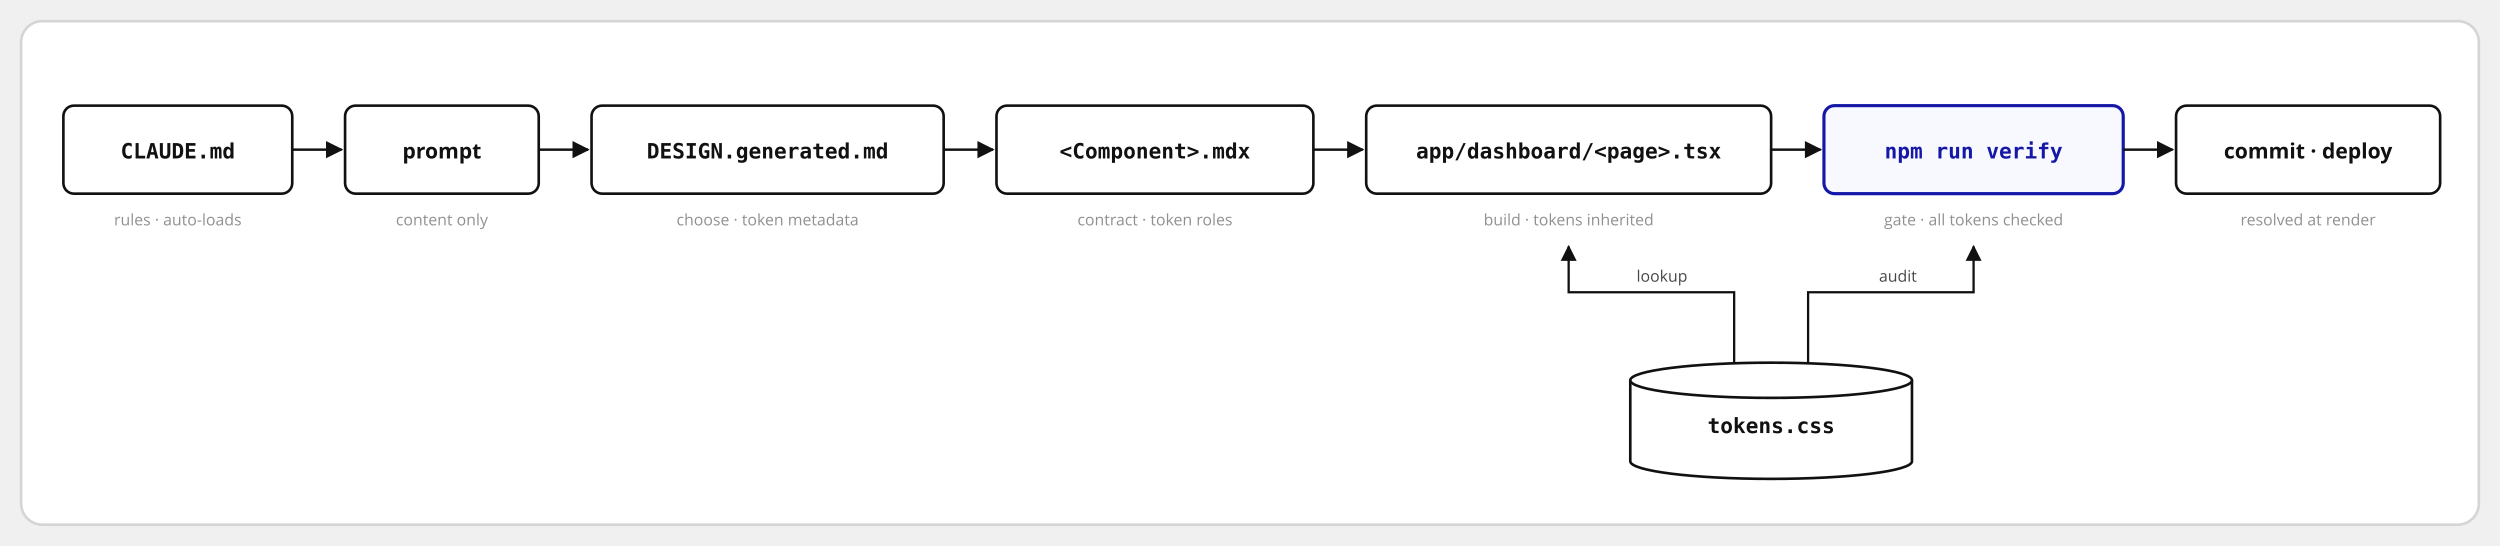
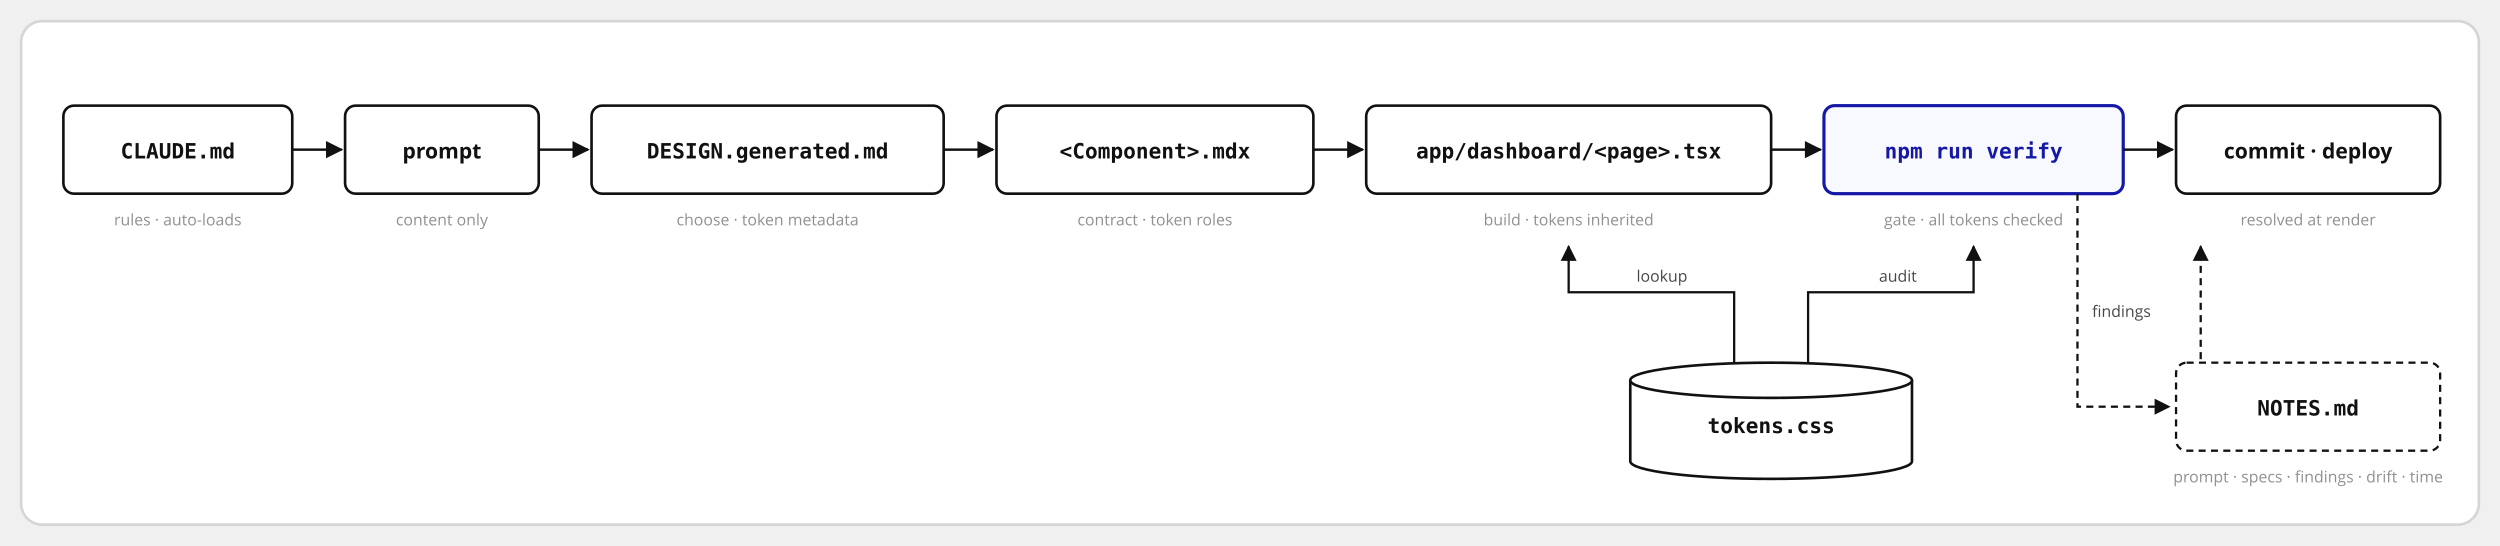
<svg xmlns="http://www.w3.org/2000/svg" viewBox="0 0 1420 310" font-family="'Open Sans', system-ui, sans-serif">
  <defs>
    <marker id="arr" viewBox="0 0 10 10" refX="9" refY="5" markerWidth="7" markerHeight="7" orient="auto-start-reverse">
      <path d="M 0 0 L 10 5 L 0 10 z" fill="#111" />
    </marker>
  </defs>
  <rect x="12" y="12" width="1396" height="286" rx="12" fill="#ffffff" stroke="#d5d5d5" stroke-width="1.5" />
  <rect x="36" y="60" width="130" height="50" rx="6" fill="#ffffff" stroke="#111" stroke-width="1.5" />
  <text x="101" y="90" font-size="12" font-weight="700" font-family="Menlo, monospace" fill="#111" text-anchor="middle">CLAUDE.md</text>
  <text x="101" y="128" font-size="9" fill="#909090" text-anchor="middle">rules · auto-loads</text>
  <path d="M166,85 L194,85" fill="none" stroke="#111" stroke-width="1.4" marker-end="url(#arr)" />
  <rect x="196" y="60" width="110" height="50" rx="6" fill="#ffffff" stroke="#111" stroke-width="1.5" />
  <text x="251" y="90" font-size="12" font-weight="700" fill="#111" text-anchor="middle">prompt</text>
  <text x="251" y="128" font-size="9" fill="#909090" text-anchor="middle">content only</text>
  <path d="M306,85 L334,85" fill="none" stroke="#111" stroke-width="1.4" marker-end="url(#arr)" />
  <rect x="336" y="60" width="200" height="50" rx="6" fill="#ffffff" stroke="#111" stroke-width="1.5" />
  <text x="436" y="90" font-size="12" font-weight="700" font-family="Menlo, monospace" fill="#111" text-anchor="middle">DESIGN.generated.md</text>
  <text x="436" y="128" font-size="9" fill="#909090" text-anchor="middle">choose · token metadata</text>
  <path d="M536,85 L564,85" fill="none" stroke="#111" stroke-width="1.4" marker-end="url(#arr)" />
  <rect x="566" y="60" width="180" height="50" rx="6" fill="#ffffff" stroke="#111" stroke-width="1.5" />
  <text x="656" y="90" font-size="12" font-weight="700" font-family="Menlo, monospace" fill="#111" text-anchor="middle">&lt;Component&gt;.mdx</text>
  <text x="656" y="128" font-size="9" fill="#909090" text-anchor="middle">contract · token roles</text>
  <path d="M746,85 L774,85" fill="none" stroke="#111" stroke-width="1.4" marker-end="url(#arr)" />
  <rect x="776" y="60" width="230" height="50" rx="6" fill="#ffffff" stroke="#111" stroke-width="1.5" />
  <text x="891" y="90" font-size="12" font-weight="700" font-family="Menlo, monospace" fill="#111" text-anchor="middle">app/dashboard/&lt;page&gt;.tsx</text>
  <text x="891" y="128" font-size="9" fill="#909090" text-anchor="middle">build · tokens inherited</text>
  <path d="M1006,85 L1034,85" fill="none" stroke="#111" stroke-width="1.4" marker-end="url(#arr)" />
  <rect x="1036" y="60" width="170" height="50" rx="6" fill="#f8f8ff" stroke="#1518a6" stroke-width="1.8" />
  <text x="1121" y="90" font-size="12" font-weight="700" font-family="Menlo, monospace" fill="#1518a6" text-anchor="middle">npm run verify</text>
  <text x="1121" y="128" font-size="9" fill="#909090" text-anchor="middle">gate · all tokens checked</text>
  <path d="M1206,85 L1234,85" fill="none" stroke="#111" stroke-width="1.4" marker-end="url(#arr)" />
  <rect x="1236" y="60" width="150" height="50" rx="6" fill="#ffffff" stroke="#111" stroke-width="1.5" />
  <text x="1311" y="90" font-size="12" font-weight="700" fill="#111" text-anchor="middle">commit · deploy</text>
  <text x="1311" y="128" font-size="9" fill="#909090" text-anchor="middle">resolved at render</text>
  <path d="M985,206 L985,166 L891,166 L891,140" fill="none" stroke="#111" stroke-width="1.3" marker-end="url(#arr)" />
  <text x="944" y="160" font-size="9" fill="#464646" text-anchor="middle">lookup</text>
  <path d="M1027,206 L1027,166 L1121,166 L1121,140" fill="none" stroke="#111" stroke-width="1.3" marker-end="url(#arr)" />
  <text x="1078" y="160" font-size="9" fill="#464646" text-anchor="middle">audit</text>
  <path d="M926,216 L926,262 A80,10 0 0 0 1086,262 L1086,216" fill="#ffffff" stroke="#111" stroke-width="1.5" />
  <ellipse cx="1006" cy="216" rx="80" ry="10" fill="#ffffff" stroke="#111" stroke-width="1.5" />
  <text x="1006" y="246" font-size="12" font-weight="700" font-family="Menlo, monospace" fill="#111" text-anchor="middle">tokens.css</text>
+   <path d="M1180,110 L1180,231 L1232,231" fill="none" stroke="#111" stroke-width="1.3" stroke-dasharray="4 3" marker-end="url(#arr)" />
+   <text x="1205" y="180" font-size="9" fill="#464646" text-anchor="middle">findings</text>
+   <rect x="1236" y="206" width="150" height="50" rx="6" fill="#ffffff" stroke="#111" stroke-width="1.3" stroke-dasharray="4 3" />
+   <text x="1311" y="236" font-size="12" font-weight="700" font-family="Menlo, monospace" fill="#111" text-anchor="middle">NOTES.md</text>
+   <text x="1311" y="274" font-size="9" fill="#909090" text-anchor="middle">prompt · specs · findings · drift · time</text>
+   <path d="M1250,204 L1250,140" fill="none" stroke="#111" stroke-width="1.3" stroke-dasharray="4 3" marker-end="url(#arr)" />
</svg>
